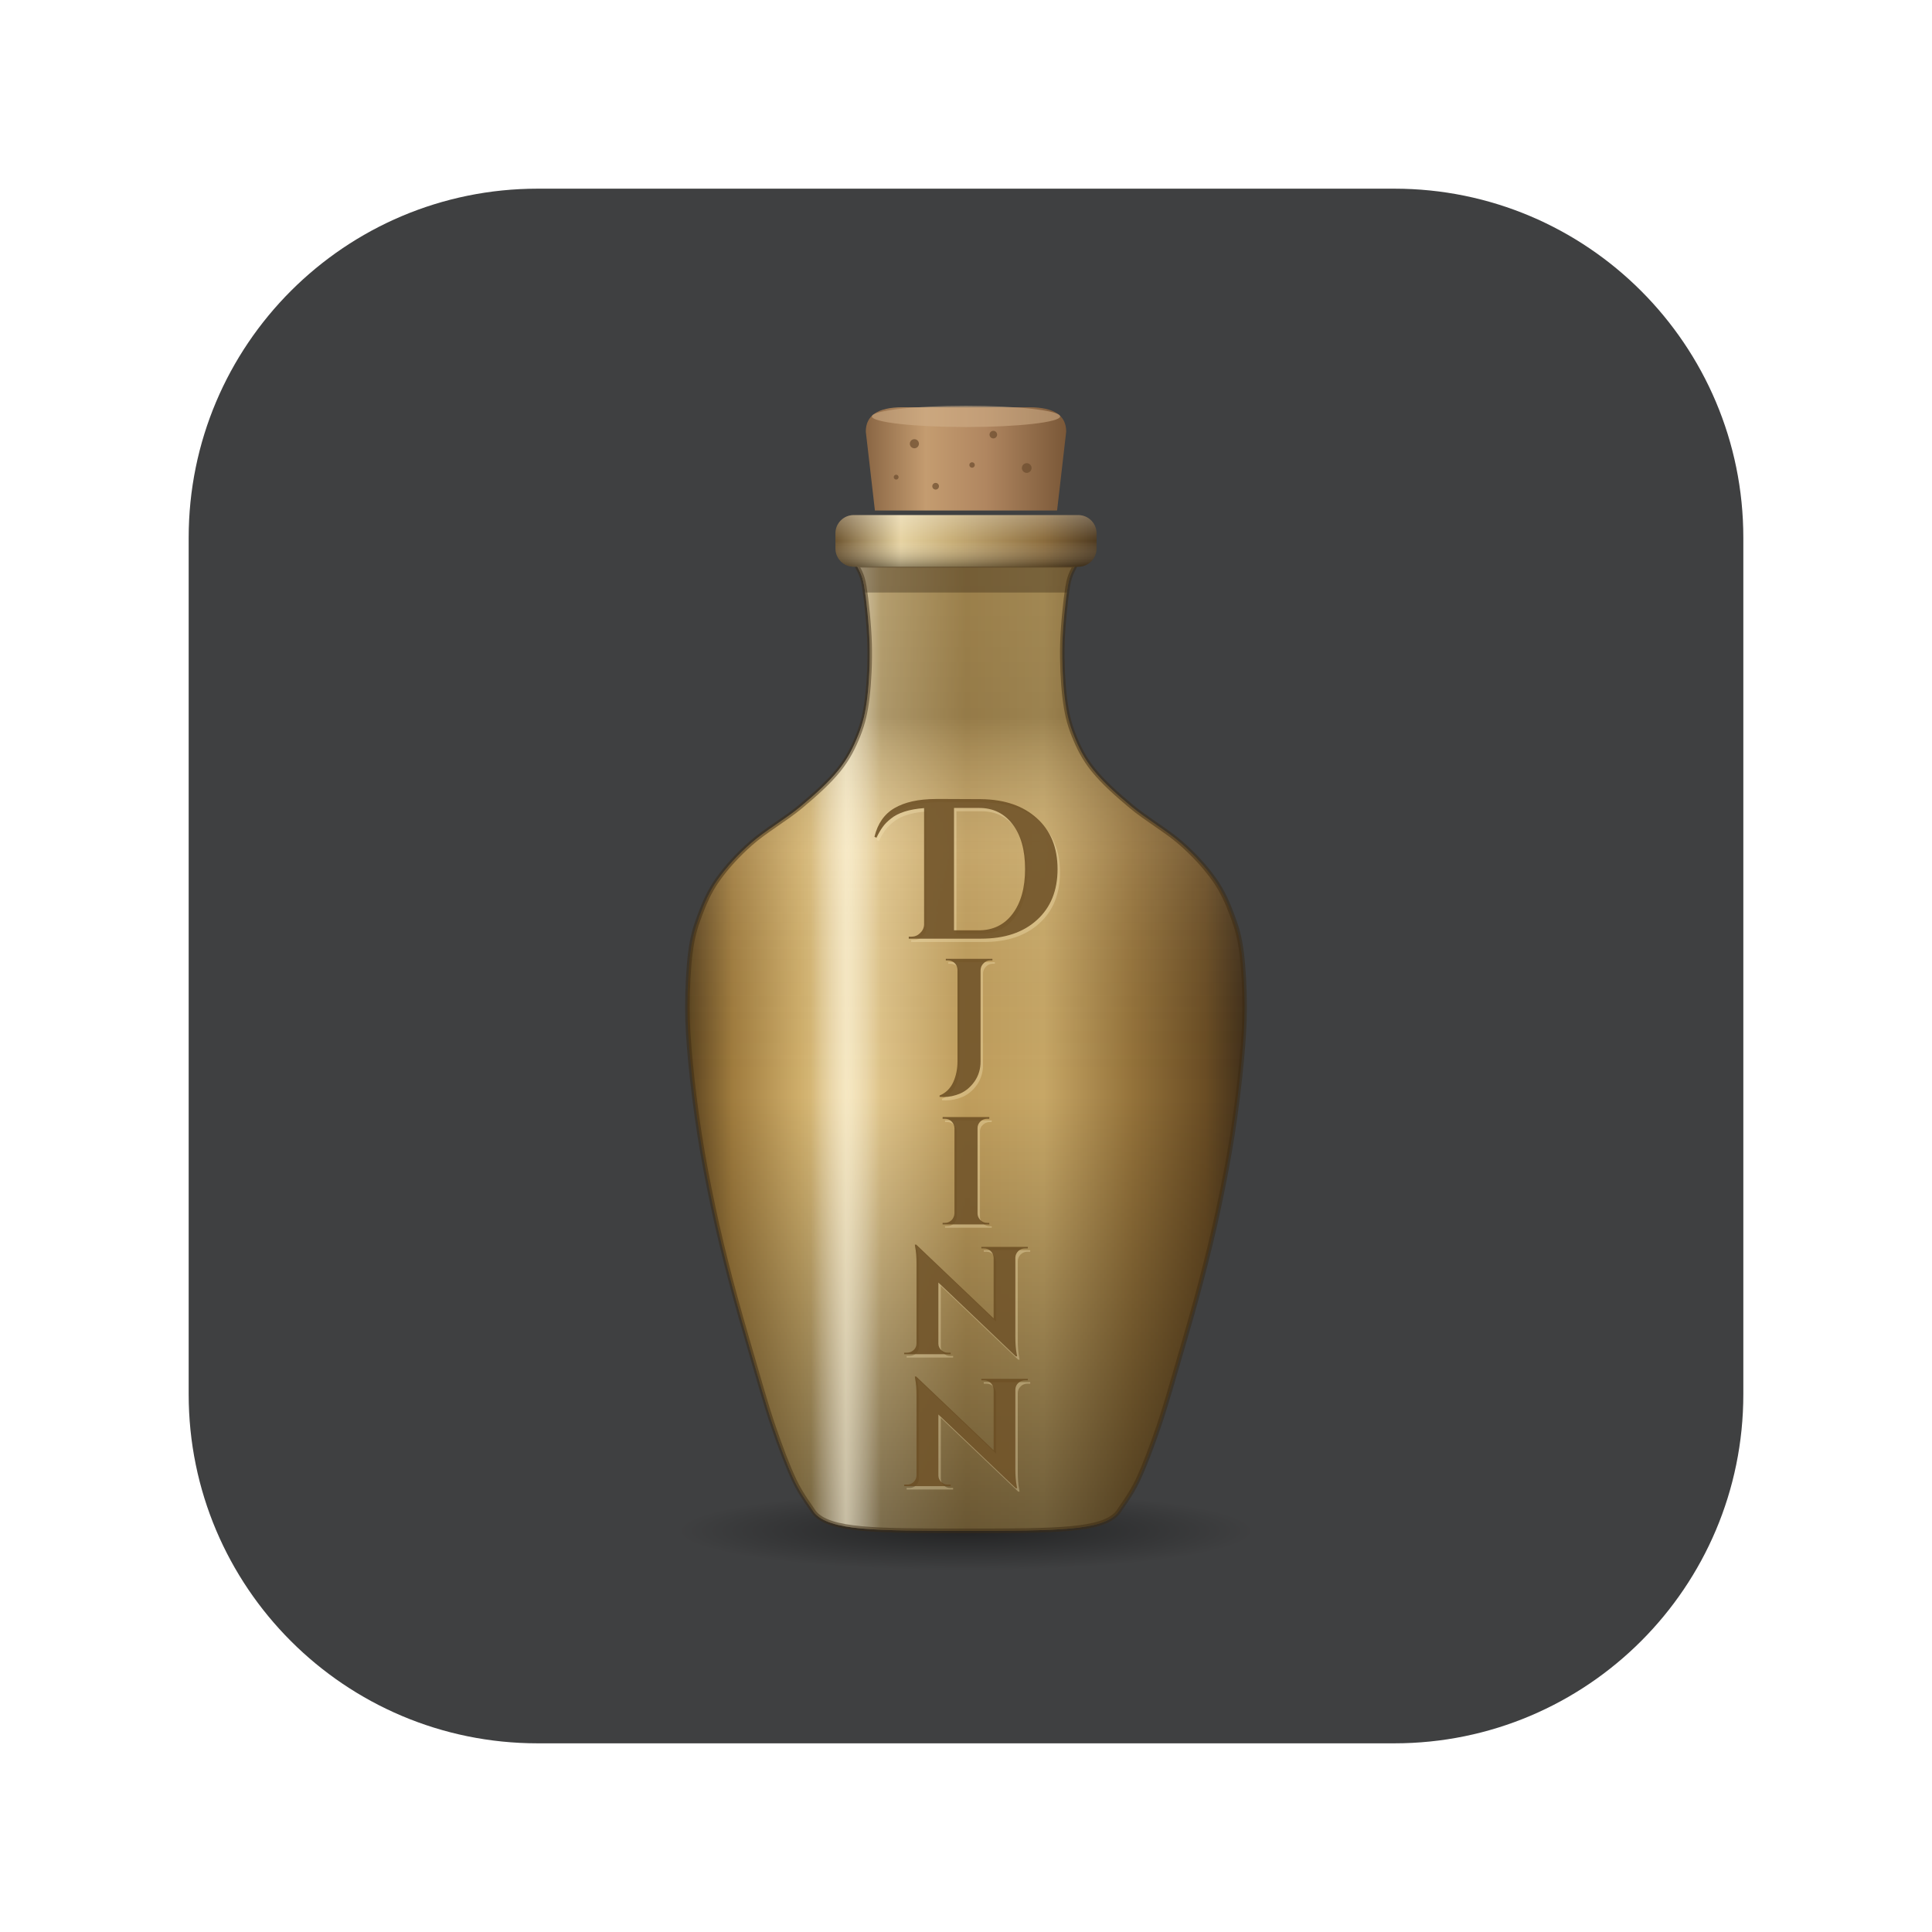
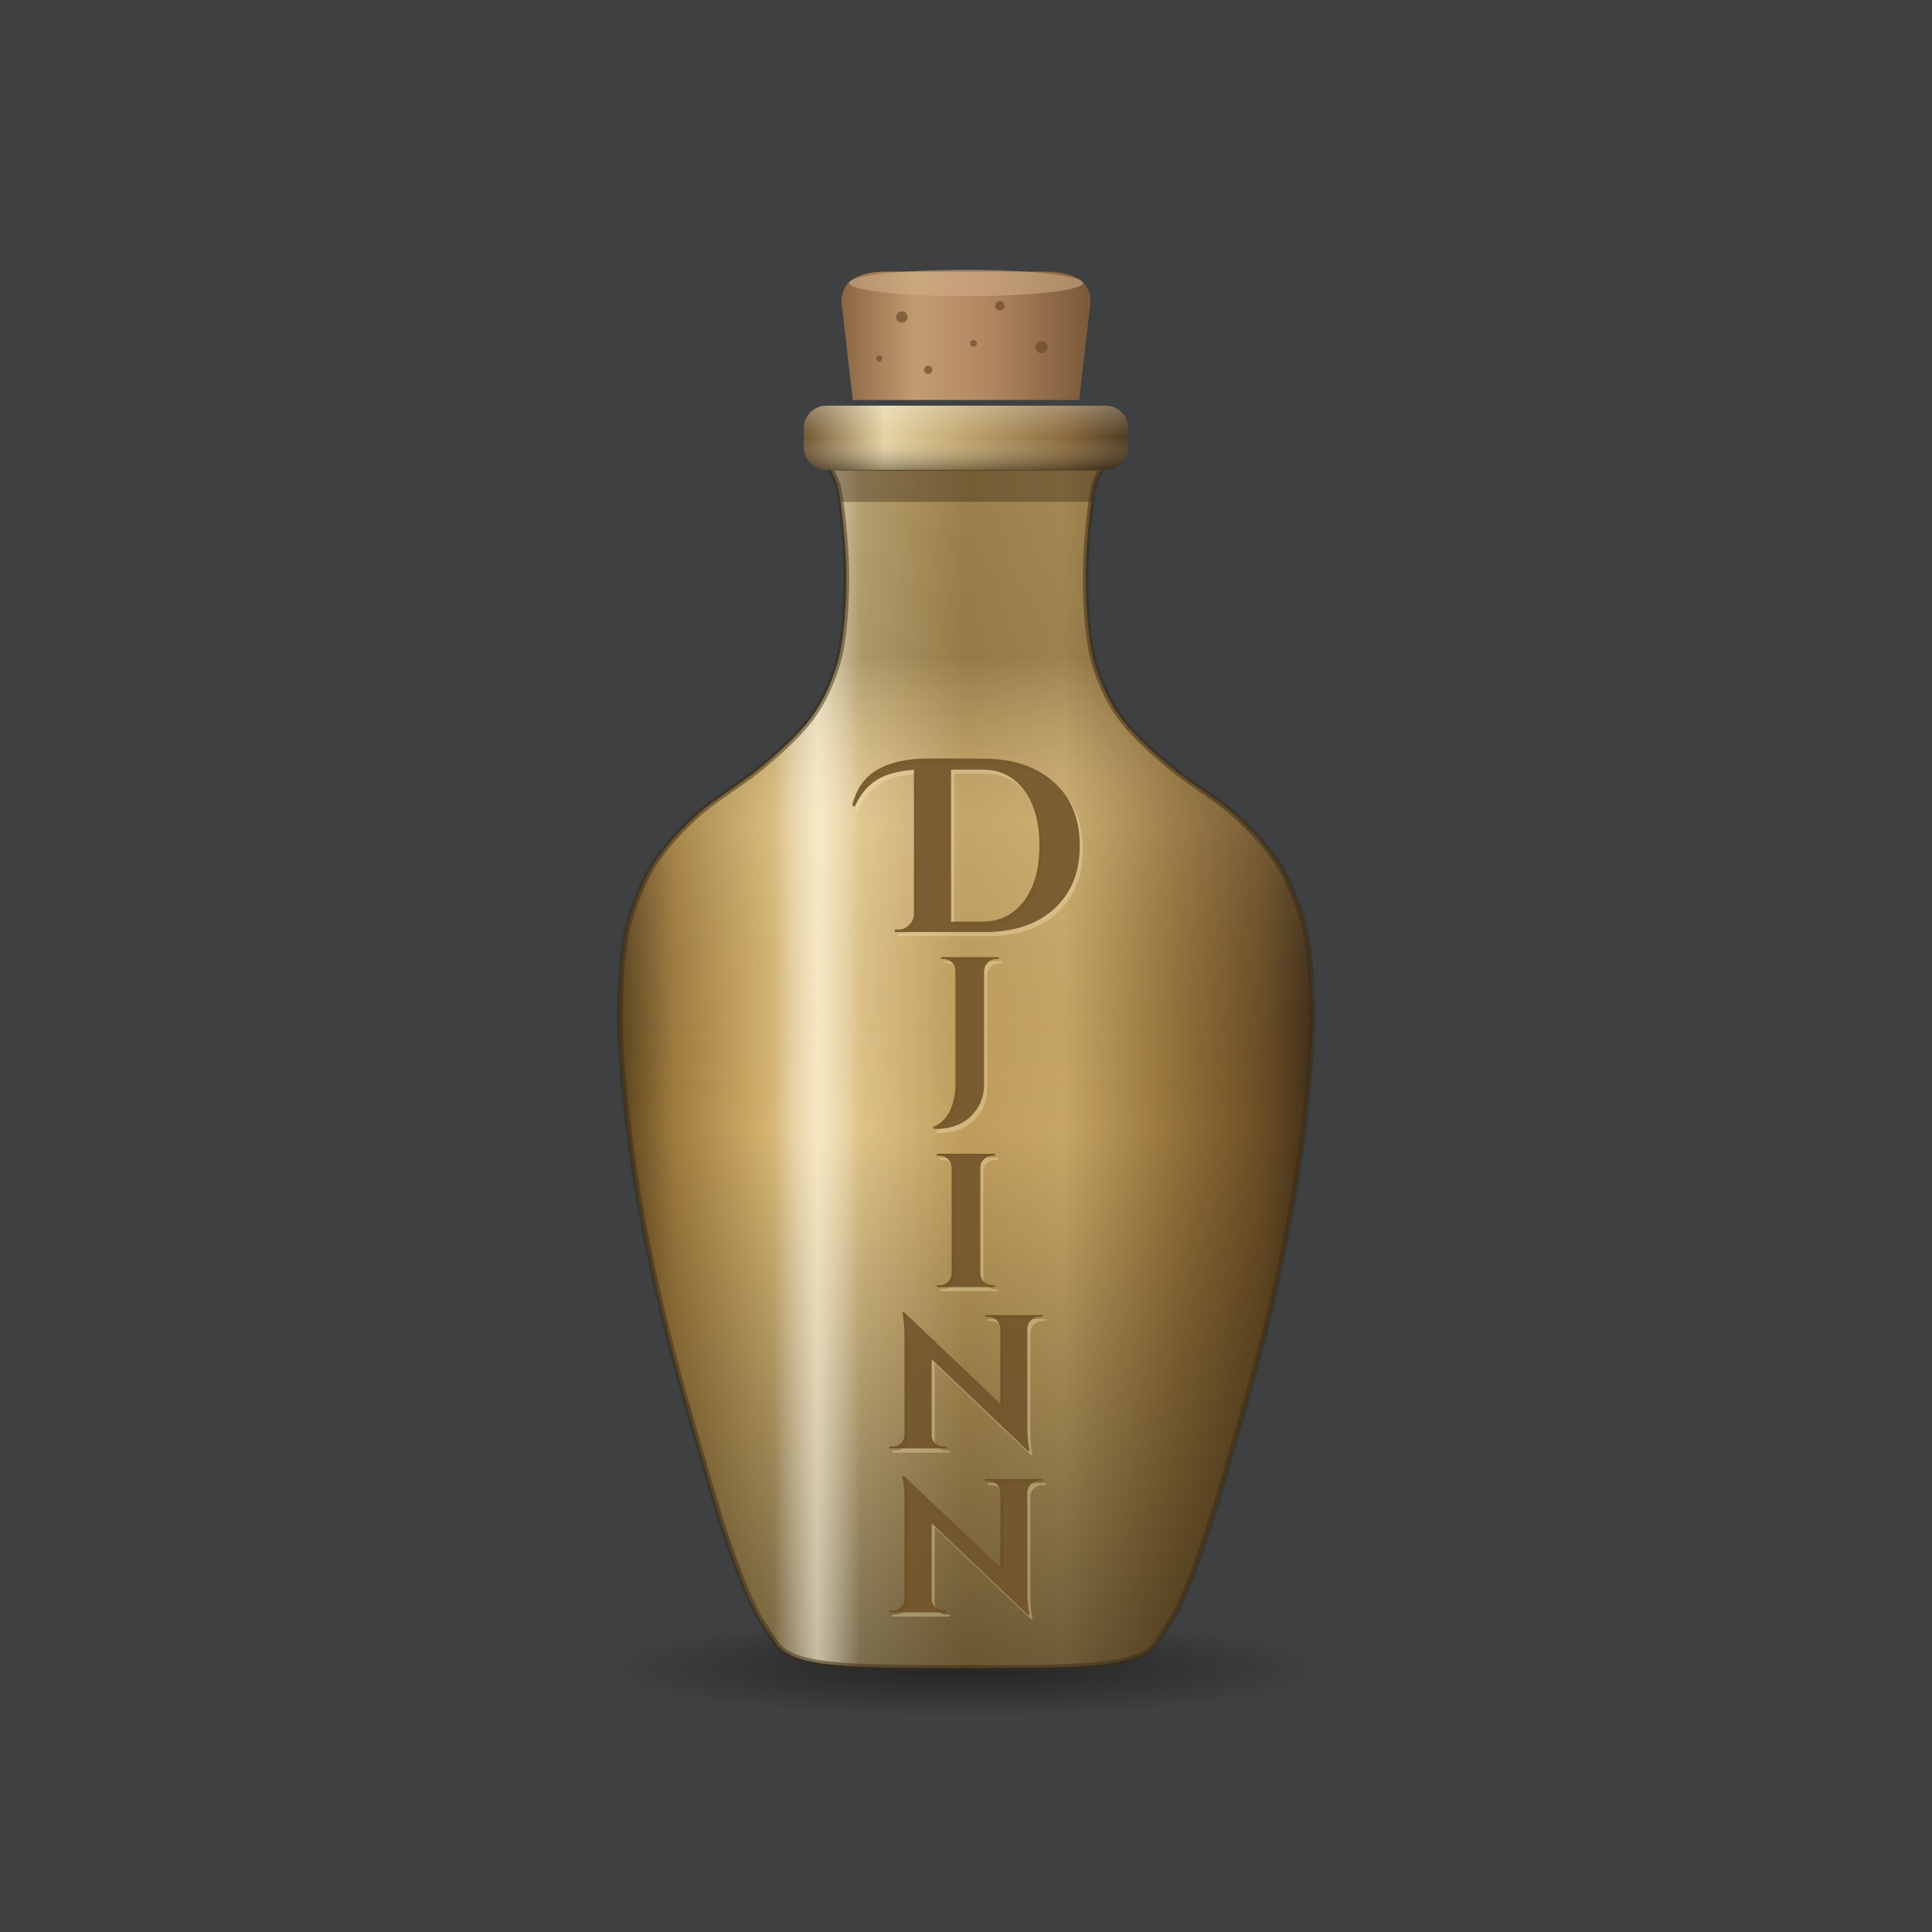
<svg xmlns="http://www.w3.org/2000/svg" viewBox="0 0 1024 1024" width="1024" height="1024">
  <defs>
-     <clipPath id="icon-tile">
-       <rect x="100" y="100" width="824" height="824" rx="185" />
+     <linearGradient id="brass" x1="0" y1="0" x2="1" y2="0">
+       <stop offset="0" stop-color="#5a431f" />
+       <stop offset=".08" stop-color="#a07c3e" />
+       <stop offset=".2" stop-color="#cfae6a" />
+       <stop offset=".29" stop-color="#ecd59c" />
+       <stop offset=".36" stop-color="#dcc085" />
+       <stop offset=".5" stop-color="#bf9d5c" />
+       <stop offset=".64" stop-color="#c7a766" />
+       <stop offset=".8" stop-color="#94723a" />
+       <stop offset=".93" stop-color="#6a4d24" />
+       <stop offset="1" stop-color="#42301a" />
+     </linearGradient>
+     <linearGradient id="shade" x1="0" y1="0" x2="0" y2="1">
+       <stop offset="0" stop-color="#000" stop-opacity=".18" />
+       <stop offset=".16" stop-color="#000" stop-opacity=".22" />
+       <stop offset=".3" stop-color="#fff" stop-opacity=".08" />
+       <stop offset=".55" stop-color="#000" stop-opacity="0" />
+       <stop offset="1" stop-color="#000" stop-opacity=".45" />
+     </linearGradient>
+     <linearGradient id="spec" x1="0" y1="0" x2="1" y2="0">
+       <stop offset="0" stop-color="#fff" stop-opacity="0" />
+       <stop offset=".5" stop-color="#fff8e4" stop-opacity=".55" />
+       <stop offset="1" stop-color="#fff" stop-opacity="0" />
+     </linearGradient>
+     <clipPath id="bodyclip">
+       <path d="M584 248 C583.2 250.3 580.4 253.3 579 262 C577.6 270.7 575.8 287.8 575.5 300 C575.2 312.2 575.8 325 577 335 C578.2 345 579.8 352 583 360 C586.2 368 589.7 375.2 596 383 C602.3 390.8 611.4 399 621 407 C630.6 415 644.4 423 653.5 431 C662.6 439 669.8 447 675.5 455 C681.2 463 684.5 471 687.5 479 C690.5 487 692.2 493 693.5 503 C694.8 513 695.5 527 695.5 539 C695.5 551 694.8 561 693.5 575 C692.2 589 690 607 687.5 623 C685 639 681.9 655 678.5 671 C675.1 687 671.2 703 667 719 C662.8 735 658.2 751 653.5 767 C648.8 783 643.8 801 639 815 C634.2 829 629.5 841.5 625 851 C620.5 860.5 614.2 868.5 612 872 C602 884 572 884 512 884 C452 884 422 884 412 872 C409.8 868.5 403.5 860.5 399 851 C394.5 841.5 389.8 829 385 815 C380.2 801 375.2 783 370.5 767 C365.8 751 361.2 735 357 719 C352.8 703 348.9 687 345.5 671 C342.1 655 339 639 336.5 623 C334 607 331.8 589 330.5 575 C329.2 561 328.5 551 328.5 539 C328.5 527 329.2 513 330.5 503 C331.8 493 333.5 487 336.5 479 C339.5 471 342.8 463 348.5 455 C354.2 447 361.4 439 370.5 431 C379.6 423 393.4 415 403 407 C412.6 399 421.7 390.8 428 383 C434.3 375.2 437.8 368 441 360 C444.2 352 445.8 345 447 335 C448.2 325 448.8 312.2 448.5 300 C448.2 287.8 446.4 270.7 445 262 C443.6 253.3 440.8 250.3 440 248 Z" />
    </clipPath>
+     <linearGradient id="ring" x1="0" y1="0" x2="1" y2="0">
+       <stop offset="0" stop-color="#6e5530" />
+       <stop offset=".25" stop-color="#e6d3a2" />
+       <stop offset=".45" stop-color="#c7ad76" />
+       <stop offset=".8" stop-color="#8a6b3c" />
+       <stop offset="1" stop-color="#4e3a20" />
+     </linearGradient>
+     <linearGradient id="ringv" x1="0" y1="0" x2="0" y2="1">
+       <stop offset="0" stop-color="#fff" stop-opacity=".25" />
+       <stop offset=".5" stop-color="#fff" stop-opacity="0" />
+       <stop offset="1" stop-color="#000" stop-opacity=".35" />
+     </linearGradient>
+     <linearGradient id="cork" x1="0" y1="0" x2="1" y2="0">
+       <stop offset="0" stop-color="#8a6644" />
+       <stop offset=".3" stop-color="#c49c70" />
+       <stop offset=".6" stop-color="#b08660" />
+       <stop offset="1" stop-color="#7a5838" />
+     </linearGradient>
+     <radialGradient id="glow" cx=".5" cy=".5" r=".5">
+       <stop offset="0" stop-color="#000" stop-opacity=".45" />
+       <stop offset="1" stop-color="#000" stop-opacity="0" />
+     </radialGradient>
  </defs>
-   <g clip-path="url(#icon-tile)">
-     <svg x="100" y="100" width="824" height="824" viewBox="0 0 1024 1024">
-       <defs>
-         <linearGradient id="brass" x1="0" y1="0" x2="1" y2="0">
-           <stop offset="0" stop-color="#5a431f" />
-           <stop offset=".08" stop-color="#a07c3e" />
-           <stop offset=".2" stop-color="#cfae6a" />
-           <stop offset=".29" stop-color="#ecd59c" />
-           <stop offset=".36" stop-color="#dcc085" />
-           <stop offset=".5" stop-color="#bf9d5c" />
-           <stop offset=".64" stop-color="#c7a766" />
-           <stop offset=".8" stop-color="#94723a" />
-           <stop offset=".93" stop-color="#6a4d24" />
-           <stop offset="1" stop-color="#42301a" />
-         </linearGradient>
-         <linearGradient id="shade" x1="0" y1="0" x2="0" y2="1">
-           <stop offset="0" stop-color="#000" stop-opacity=".18" />
-           <stop offset=".16" stop-color="#000" stop-opacity=".22" />
-           <stop offset=".3" stop-color="#fff" stop-opacity=".08" />
-           <stop offset=".55" stop-color="#000" stop-opacity="0" />
-           <stop offset="1" stop-color="#000" stop-opacity=".45" />
-         </linearGradient>
-         <linearGradient id="spec" x1="0" y1="0" x2="1" y2="0">
-           <stop offset="0" stop-color="#fff" stop-opacity="0" />
-           <stop offset=".5" stop-color="#fff8e4" stop-opacity=".55" />
-           <stop offset="1" stop-color="#fff" stop-opacity="0" />
-         </linearGradient>
-         <clipPath id="bodyclip">
-           <path d="M584 248 C583.2 250.3 580.4 253.3 579 262 C577.6 270.7 575.8 287.8 575.5 300 C575.2 312.2 575.8 325 577 335 C578.2 345 579.8 352 583 360 C586.2 368 589.7 375.2 596 383 C602.3 390.8 611.4 399 621 407 C630.6 415 644.4 423 653.5 431 C662.6 439 669.8 447 675.5 455 C681.2 463 684.5 471 687.5 479 C690.5 487 692.2 493 693.5 503 C694.8 513 695.5 527 695.5 539 C695.5 551 694.8 561 693.5 575 C692.2 589 690 607 687.5 623 C685 639 681.9 655 678.5 671 C675.1 687 671.2 703 667 719 C662.8 735 658.2 751 653.5 767 C648.8 783 643.8 801 639 815 C634.2 829 629.5 841.5 625 851 C620.5 860.5 614.2 868.5 612 872 C602 884 572 884 512 884 C452 884 422 884 412 872 C409.8 868.5 403.5 860.5 399 851 C394.5 841.5 389.8 829 385 815 C380.2 801 375.2 783 370.5 767 C365.8 751 361.2 735 357 719 C352.8 703 348.9 687 345.5 671 C342.1 655 339 639 336.5 623 C334 607 331.8 589 330.5 575 C329.2 561 328.5 551 328.5 539 C328.5 527 329.2 513 330.5 503 C331.8 493 333.5 487 336.5 479 C339.5 471 342.8 463 348.5 455 C354.2 447 361.4 439 370.5 431 C379.6 423 393.4 415 403 407 C412.6 399 421.7 390.8 428 383 C434.3 375.2 437.8 368 441 360 C444.2 352 445.8 345 447 335 C448.2 325 448.8 312.2 448.5 300 C448.2 287.8 446.4 270.7 445 262 C443.6 253.3 440.8 250.3 440 248 Z" />
-         </clipPath>
-         <linearGradient id="ring" x1="0" y1="0" x2="1" y2="0">
-           <stop offset="0" stop-color="#6e5530" />
-           <stop offset=".25" stop-color="#e6d3a2" />
-           <stop offset=".45" stop-color="#c7ad76" />
-           <stop offset=".8" stop-color="#8a6b3c" />
-           <stop offset="1" stop-color="#4e3a20" />
-         </linearGradient>
-         <linearGradient id="ringv" x1="0" y1="0" x2="0" y2="1">
-           <stop offset="0" stop-color="#fff" stop-opacity=".25" />
-           <stop offset=".5" stop-color="#fff" stop-opacity="0" />
-           <stop offset="1" stop-color="#000" stop-opacity=".35" />
-         </linearGradient>
-         <linearGradient id="cork" x1="0" y1="0" x2="1" y2="0">
-           <stop offset="0" stop-color="#8a6644" />
-           <stop offset=".3" stop-color="#c49c70" />
-           <stop offset=".6" stop-color="#b08660" />
-           <stop offset="1" stop-color="#7a5838" />
-         </linearGradient>
-         <radialGradient id="glow" cx=".5" cy=".5" r=".5">
-           <stop offset="0" stop-color="#000" stop-opacity=".45" />
-           <stop offset="1" stop-color="#000" stop-opacity="0" />
-         </radialGradient>
-       </defs>
-       <rect width="1024" height="1024" fill="#3f4041" />
-       <ellipse cx="512" cy="884" rx="190" ry="26" fill="url(#glow)" />
-       <path d="M584 248 C583.2 250.3 580.4 253.3 579 262 C577.6 270.7 575.8 287.8 575.5 300 C575.2 312.2 575.8 325 577 335 C578.2 345 579.8 352 583 360 C586.2 368 589.7 375.2 596 383 C602.3 390.8 611.4 399 621 407 C630.6 415 644.4 423 653.5 431 C662.6 439 669.8 447 675.5 455 C681.2 463 684.5 471 687.5 479 C690.5 487 692.2 493 693.5 503 C694.8 513 695.5 527 695.5 539 C695.5 551 694.8 561 693.5 575 C692.2 589 690 607 687.5 623 C685 639 681.9 655 678.5 671 C675.1 687 671.2 703 667 719 C662.8 735 658.2 751 653.5 767 C648.8 783 643.8 801 639 815 C634.2 829 629.5 841.5 625 851 C620.5 860.5 614.2 868.5 612 872 C602 884 572 884 512 884 C452 884 422 884 412 872 C409.8 868.5 403.5 860.5 399 851 C394.5 841.5 389.8 829 385 815 C380.2 801 375.2 783 370.5 767 C365.8 751 361.2 735 357 719 C352.8 703 348.9 687 345.5 671 C342.1 655 339 639 336.5 623 C334 607 331.8 589 330.5 575 C329.2 561 328.5 551 328.5 539 C328.5 527 329.2 513 330.5 503 C331.8 493 333.5 487 336.5 479 C339.5 471 342.8 463 348.5 455 C354.2 447 361.4 439 370.5 431 C379.6 423 393.4 415 403 407 C412.6 399 421.7 390.8 428 383 C434.3 375.2 437.8 368 441 360 C444.2 352 445.8 345 447 335 C448.2 325 448.8 312.2 448.5 300 C448.2 287.8 446.4 270.7 445 262 C443.6 253.3 440.8 250.3 440 248 Z" fill="url(#brass)" />
-       <path d="M584 248 C583.2 250.3 580.4 253.3 579 262 C577.6 270.7 575.8 287.8 575.5 300 C575.2 312.2 575.8 325 577 335 C578.2 345 579.8 352 583 360 C586.2 368 589.7 375.2 596 383 C602.3 390.8 611.4 399 621 407 C630.6 415 644.4 423 653.5 431 C662.6 439 669.8 447 675.5 455 C681.2 463 684.5 471 687.5 479 C690.5 487 692.2 493 693.5 503 C694.8 513 695.5 527 695.5 539 C695.5 551 694.8 561 693.5 575 C692.2 589 690 607 687.5 623 C685 639 681.9 655 678.5 671 C675.1 687 671.2 703 667 719 C662.8 735 658.2 751 653.5 767 C648.8 783 643.8 801 639 815 C634.2 829 629.5 841.5 625 851 C620.5 860.5 614.2 868.5 612 872 C602 884 572 884 512 884 C452 884 422 884 412 872 C409.8 868.5 403.5 860.5 399 851 C394.5 841.5 389.8 829 385 815 C380.2 801 375.2 783 370.5 767 C365.8 751 361.2 735 357 719 C352.8 703 348.9 687 345.5 671 C342.1 655 339 639 336.5 623 C334 607 331.8 589 330.5 575 C329.2 561 328.5 551 328.5 539 C328.5 527 329.2 513 330.5 503 C331.8 493 333.5 487 336.5 479 C339.5 471 342.8 463 348.5 455 C354.2 447 361.4 439 370.5 431 C379.6 423 393.4 415 403 407 C412.6 399 421.7 390.8 428 383 C434.3 375.2 437.8 368 441 360 C444.2 352 445.8 345 447 335 C448.2 325 448.8 312.2 448.5 300 C448.2 287.8 446.4 270.7 445 262 C443.6 253.3 440.8 250.3 440 248 Z" fill="url(#shade)" />
-       <g clip-path="url(#bodyclip)">
-         <rect x="410" y="240" width="46" height="660" fill="url(#spec)" />
-         <rect x="426" y="248" width="172" height="18" fill="#2a1d0e" opacity=".35" />
-       </g>
-       <path d="M584 248 C583.2 250.3 580.4 253.3 579 262 C577.6 270.7 575.8 287.8 575.5 300 C575.2 312.2 575.8 325 577 335 C578.2 345 579.8 352 583 360 C586.2 368 589.7 375.2 596 383 C602.3 390.8 611.4 399 621 407 C630.6 415 644.4 423 653.5 431 C662.6 439 669.8 447 675.5 455 C681.2 463 684.5 471 687.5 479 C690.5 487 692.2 493 693.5 503 C694.8 513 695.5 527 695.5 539 C695.5 551 694.8 561 693.5 575 C692.2 589 690 607 687.5 623 C685 639 681.9 655 678.5 671 C675.1 687 671.2 703 667 719 C662.8 735 658.2 751 653.5 767 C648.8 783 643.8 801 639 815 C634.2 829 629.5 841.5 625 851 C620.5 860.5 614.2 868.5 612 872 C602 884 572 884 512 884 C452 884 422 884 412 872 C409.8 868.5 403.5 860.5 399 851 C394.5 841.5 389.8 829 385 815 C380.2 801 375.2 783 370.5 767 C365.8 751 361.2 735 357 719 C352.8 703 348.9 687 345.5 671 C342.1 655 339 639 336.5 623 C334 607 331.8 589 330.5 575 C329.2 561 328.5 551 328.5 539 C328.5 527 329.2 513 330.5 503 C331.8 493 333.5 487 336.5 479 C339.5 471 342.8 463 348.5 455 C354.2 447 361.4 439 370.5 431 C379.6 423 393.4 415 403 407 C412.6 399 421.7 390.8 428 383 C434.3 375.2 437.8 368 441 360 C444.2 352 445.8 345 447 335 C448.2 325 448.8 312.2 448.5 300 C448.2 287.8 446.4 270.7 445 262 C443.6 253.3 440.8 250.3 440 248 Z" fill="none" stroke="#3a2a14" stroke-width="3" opacity=".5" />
-       <g>
-         <path d="M491.9 402Q494.1 402 500.1 402Q506 402 522 402.1Q545.2 402.4 558.7 414.7Q572.3 426.9 572.3 448.2Q572.3 469.4 558.7 481.7Q545.2 494 522 494H474.3V492.7H476Q479.3 492.7 481.7 490.4Q484.2 488.1 484.4 484.8V408Q469.7 409.1 462.6 414.9Q459.1 417.6 457.1 420.5Q455 423.4 453 427.5L451.7 426.9Q454.9 413.8 464.9 408Q475 402.1 491.9 402ZM520.4 488.5Q534.5 488.5 542.7 477.6Q550.9 466.7 550.9 448.1Q550.9 429.4 542.7 418.7Q534.5 407.9 520.7 407.9Q520.5 407.9 520.4 407.9H504.1V488.5H520.4Q520.4 488.5 520.4 488.5ZM528.1 508.3Q525.4 508.3 523.6 510.2Q521.7 512 521.6 514.7V575Q521.6 582.1 517.8 587.8Q513.9 593.4 508.4 595.9Q502.8 598.3 497.3 598.3Q495.9 598.3 494.6 598.2V597.3Q500.7 594.8 503.6 588.5Q506.4 582.3 506.4 574.7V514.7Q506.3 510.9 503.2 509.1Q501.7 508.3 500 508.3H498.7V507.3H529.4V508.3ZM498 681.2Q500.6 681.2 502.5 679.4Q504.3 677.5 504.4 674.9V618.8Q504.3 616.2 502.5 614.4Q500.6 612.6 498 612.6H496.6V611.5H527.4L527.3 612.6H526Q523.4 612.6 521.5 614.4Q519.6 616.2 519.6 618.8V674.9Q519.6 677.5 521.5 679.4Q523.4 681.2 526 681.2H527.3L527.4 682.2H496.6V681.2ZM550.8 698Q548.3 698 546.4 699.8Q544.6 701.6 544.5 704.1V756.2Q544.5 763 545.4 767.6L545.7 769.1H544.8L493.8 720.5V760.6Q493.8 763.2 495.6 764.9Q497.5 766.7 500 766.7H501.9V767.7H471.3V766.7H473.1Q475.7 766.7 477.6 764.9Q479.4 763.2 479.4 760.5V708.1Q479.4 701.5 478.5 697L478.3 695.5H479.2L530.2 744.1V704.2Q530.1 701.6 528.3 699.8Q526.4 698 523.9 698H522.1V697H552.7V698ZM550.8 784.9Q548.3 784.9 546.4 786.7Q544.6 788.4 544.5 791V843.1Q544.5 849.8 545.4 854.5L545.7 856H544.8L493.8 807.4V847.5Q493.8 850 495.6 851.8Q497.5 853.6 500 853.6H501.9V854.6H471.3V853.6H473.1Q475.7 853.6 477.6 851.8Q479.4 850 479.4 847.4V795Q479.4 788.3 478.5 783.9L478.3 782.4H479.2L530.2 831V791.1Q530.1 788.4 528.3 786.7Q526.4 784.9 523.9 784.9H522.1V783.9H552.7V784.9Z" fill="#f6e6b8" opacity=".35" transform="translate(1.6 2.2)" />
-         <path d="M491.9 402Q494.1 402 500.1 402Q506 402 522 402.1Q545.2 402.4 558.7 414.7Q572.3 426.9 572.3 448.2Q572.3 469.4 558.7 481.7Q545.2 494 522 494H474.3V492.7H476Q479.3 492.7 481.7 490.4Q484.2 488.1 484.4 484.8V408Q469.7 409.1 462.6 414.9Q459.1 417.6 457.1 420.5Q455 423.4 453 427.5L451.7 426.9Q454.9 413.8 464.9 408Q475 402.1 491.9 402ZM520.4 488.5Q534.5 488.5 542.7 477.6Q550.9 466.7 550.9 448.1Q550.9 429.4 542.7 418.7Q534.5 407.9 520.7 407.9Q520.5 407.9 520.4 407.9H504.1V488.5H520.4Q520.4 488.5 520.4 488.5ZM528.1 508.3Q525.4 508.3 523.6 510.2Q521.7 512 521.6 514.7V575Q521.6 582.1 517.8 587.8Q513.9 593.4 508.4 595.9Q502.8 598.3 497.3 598.3Q495.9 598.3 494.6 598.2V597.3Q500.7 594.8 503.6 588.5Q506.4 582.3 506.4 574.7V514.7Q506.3 510.9 503.2 509.1Q501.7 508.3 500 508.3H498.7V507.3H529.4V508.3ZM498 681.2Q500.6 681.2 502.5 679.4Q504.3 677.5 504.4 674.9V618.8Q504.3 616.2 502.5 614.4Q500.6 612.6 498 612.6H496.6V611.5H527.4L527.3 612.6H526Q523.4 612.6 521.5 614.4Q519.6 616.2 519.6 618.8V674.9Q519.6 677.5 521.5 679.4Q523.4 681.2 526 681.2H527.3L527.4 682.2H496.6V681.2ZM550.8 698Q548.3 698 546.4 699.8Q544.6 701.6 544.5 704.1V756.2Q544.5 763 545.4 767.6L545.7 769.1H544.8L493.8 720.5V760.6Q493.8 763.2 495.6 764.9Q497.5 766.7 500 766.7H501.9V767.7H471.3V766.7H473.1Q475.7 766.7 477.6 764.9Q479.4 763.2 479.4 760.5V708.1Q479.4 701.5 478.5 697L478.3 695.5H479.2L530.2 744.1V704.2Q530.1 701.6 528.3 699.8Q526.4 698 523.9 698H522.1V697H552.7V698ZM550.8 784.9Q548.3 784.9 546.4 786.7Q544.6 788.4 544.5 791V843.1Q544.5 849.8 545.4 854.5L545.7 856H544.8L493.8 807.4V847.5Q493.8 850 495.6 851.8Q497.5 853.6 500 853.6H501.9V854.6H471.3V853.6H473.1Q475.7 853.6 477.6 851.8Q479.4 850 479.4 847.4V795Q479.4 788.3 478.5 783.9L478.3 782.4H479.2L530.2 831V791.1Q530.1 788.4 528.3 786.7Q526.4 784.9 523.9 784.9H522.1V783.9H552.7V784.9Z" fill="#6a4c22" opacity=".85" />
-       </g>
-       <path d="M452 212 L446 160 Q446 144 470 144 L554 144 Q578 144 578 160 L572 212 Z" fill="url(#cork)" />
-       <ellipse cx="512" cy="150" rx="62" ry="7" fill="#d2b08a" opacity=".55" />
-       <g fill="#6b4c2e" opacity=".7">
-         <circle cx="478" cy="168" r="3" />
-         <circle cx="530" cy="162" r="2.5" />
-         <circle cx="552" cy="184" r="3.2" />
-         <circle cx="492" cy="196" r="2.2" />
-         <circle cx="516" cy="182" r="1.8" />
-         <circle cx="466" cy="190" r="1.6" />
-       </g>
-       <rect x="426" y="215" width="172" height="34" rx="12" fill="url(#ring)" />
-       <rect x="426" y="215" width="172" height="34" rx="12" fill="url(#ringv)" />
-     </svg>
+   <rect width="1024" height="1024" fill="#3f4041" />
+   <ellipse cx="512" cy="884" rx="190" ry="26" fill="url(#glow)" />
+   <path d="M584 248 C583.2 250.3 580.4 253.3 579 262 C577.6 270.7 575.8 287.8 575.5 300 C575.2 312.2 575.8 325 577 335 C578.2 345 579.8 352 583 360 C586.2 368 589.7 375.2 596 383 C602.3 390.8 611.4 399 621 407 C630.6 415 644.4 423 653.5 431 C662.6 439 669.8 447 675.5 455 C681.2 463 684.5 471 687.5 479 C690.5 487 692.2 493 693.5 503 C694.8 513 695.5 527 695.5 539 C695.5 551 694.8 561 693.5 575 C692.2 589 690 607 687.5 623 C685 639 681.9 655 678.5 671 C675.1 687 671.2 703 667 719 C662.8 735 658.2 751 653.5 767 C648.8 783 643.8 801 639 815 C634.2 829 629.5 841.5 625 851 C620.5 860.5 614.2 868.5 612 872 C602 884 572 884 512 884 C452 884 422 884 412 872 C409.8 868.5 403.5 860.5 399 851 C394.5 841.5 389.8 829 385 815 C380.2 801 375.2 783 370.5 767 C365.8 751 361.2 735 357 719 C352.8 703 348.9 687 345.5 671 C342.1 655 339 639 336.5 623 C334 607 331.8 589 330.5 575 C329.2 561 328.5 551 328.5 539 C328.5 527 329.2 513 330.5 503 C331.8 493 333.5 487 336.5 479 C339.5 471 342.8 463 348.5 455 C354.2 447 361.4 439 370.5 431 C379.6 423 393.4 415 403 407 C412.6 399 421.7 390.8 428 383 C434.3 375.2 437.8 368 441 360 C444.2 352 445.8 345 447 335 C448.2 325 448.8 312.2 448.5 300 C448.2 287.8 446.4 270.7 445 262 C443.6 253.3 440.8 250.3 440 248 Z" fill="url(#brass)" />
+   <path d="M584 248 C583.2 250.3 580.4 253.3 579 262 C577.6 270.7 575.8 287.8 575.5 300 C575.2 312.2 575.8 325 577 335 C578.2 345 579.8 352 583 360 C586.2 368 589.7 375.2 596 383 C602.3 390.8 611.4 399 621 407 C630.6 415 644.4 423 653.5 431 C662.6 439 669.8 447 675.5 455 C681.2 463 684.5 471 687.5 479 C690.5 487 692.2 493 693.5 503 C694.8 513 695.5 527 695.5 539 C695.5 551 694.8 561 693.5 575 C692.2 589 690 607 687.5 623 C685 639 681.9 655 678.5 671 C675.1 687 671.2 703 667 719 C662.8 735 658.2 751 653.5 767 C648.8 783 643.8 801 639 815 C634.2 829 629.5 841.5 625 851 C620.5 860.5 614.2 868.5 612 872 C602 884 572 884 512 884 C452 884 422 884 412 872 C409.8 868.5 403.5 860.5 399 851 C394.5 841.5 389.8 829 385 815 C380.2 801 375.2 783 370.5 767 C365.8 751 361.2 735 357 719 C352.8 703 348.9 687 345.5 671 C342.1 655 339 639 336.5 623 C334 607 331.8 589 330.5 575 C329.2 561 328.5 551 328.5 539 C328.5 527 329.2 513 330.5 503 C331.8 493 333.5 487 336.5 479 C339.5 471 342.8 463 348.5 455 C354.2 447 361.4 439 370.5 431 C379.6 423 393.4 415 403 407 C412.6 399 421.7 390.8 428 383 C434.3 375.2 437.8 368 441 360 C444.2 352 445.8 345 447 335 C448.2 325 448.8 312.2 448.5 300 C448.2 287.8 446.4 270.7 445 262 C443.6 253.3 440.8 250.3 440 248 Z" fill="url(#shade)" />
+   <g clip-path="url(#bodyclip)">
+     <rect x="410" y="240" width="46" height="660" fill="url(#spec)" />
+     <rect x="426" y="248" width="172" height="18" fill="#2a1d0e" opacity=".35" />
  </g>
+   <path d="M584 248 C583.2 250.3 580.4 253.3 579 262 C577.6 270.7 575.8 287.8 575.5 300 C575.2 312.2 575.8 325 577 335 C578.2 345 579.8 352 583 360 C586.2 368 589.7 375.2 596 383 C602.3 390.8 611.4 399 621 407 C630.6 415 644.4 423 653.5 431 C662.6 439 669.8 447 675.5 455 C681.2 463 684.5 471 687.5 479 C690.5 487 692.2 493 693.5 503 C694.8 513 695.5 527 695.5 539 C695.5 551 694.8 561 693.5 575 C692.2 589 690 607 687.5 623 C685 639 681.9 655 678.5 671 C675.1 687 671.2 703 667 719 C662.8 735 658.2 751 653.5 767 C648.8 783 643.8 801 639 815 C634.2 829 629.5 841.5 625 851 C620.5 860.5 614.2 868.5 612 872 C602 884 572 884 512 884 C452 884 422 884 412 872 C409.8 868.5 403.5 860.5 399 851 C394.5 841.5 389.8 829 385 815 C380.2 801 375.2 783 370.5 767 C365.8 751 361.2 735 357 719 C352.8 703 348.9 687 345.5 671 C342.1 655 339 639 336.5 623 C334 607 331.8 589 330.5 575 C329.2 561 328.5 551 328.5 539 C328.5 527 329.2 513 330.5 503 C331.8 493 333.5 487 336.5 479 C339.5 471 342.8 463 348.5 455 C354.2 447 361.4 439 370.5 431 C379.6 423 393.4 415 403 407 C412.6 399 421.7 390.8 428 383 C434.3 375.2 437.8 368 441 360 C444.2 352 445.8 345 447 335 C448.2 325 448.8 312.2 448.5 300 C448.2 287.8 446.4 270.7 445 262 C443.6 253.3 440.8 250.3 440 248 Z" fill="none" stroke="#3a2a14" stroke-width="3" opacity=".5" />
+   <g>
+     <path d="M491.9 402Q494.1 402 500.1 402Q506 402 522 402.1Q545.2 402.4 558.7 414.7Q572.3 426.9 572.3 448.2Q572.3 469.4 558.7 481.7Q545.2 494 522 494H474.3V492.7H476Q479.3 492.7 481.7 490.4Q484.2 488.1 484.4 484.8V408Q469.7 409.1 462.6 414.9Q459.1 417.6 457.1 420.5Q455 423.4 453 427.5L451.7 426.9Q454.9 413.8 464.9 408Q475 402.1 491.9 402ZM520.4 488.5Q534.5 488.5 542.7 477.6Q550.9 466.7 550.9 448.1Q550.9 429.4 542.7 418.7Q534.5 407.9 520.7 407.9Q520.5 407.9 520.4 407.9H504.1V488.5H520.4Q520.4 488.5 520.4 488.5ZM528.1 508.3Q525.4 508.3 523.6 510.2Q521.7 512 521.6 514.7V575Q521.6 582.1 517.8 587.8Q513.9 593.4 508.4 595.9Q502.8 598.3 497.3 598.3Q495.9 598.3 494.6 598.2V597.3Q500.7 594.8 503.6 588.5Q506.4 582.3 506.4 574.7V514.7Q506.3 510.9 503.2 509.1Q501.7 508.3 500 508.3H498.7V507.3H529.4V508.3ZM498 681.2Q500.6 681.2 502.5 679.4Q504.3 677.5 504.4 674.9V618.8Q504.3 616.2 502.5 614.4Q500.6 612.6 498 612.6H496.6V611.5H527.4L527.3 612.6H526Q523.4 612.6 521.5 614.4Q519.6 616.2 519.6 618.8V674.9Q519.6 677.5 521.5 679.4Q523.4 681.2 526 681.2H527.3L527.4 682.2H496.6V681.2ZM550.8 698Q548.3 698 546.4 699.8Q544.6 701.6 544.5 704.1V756.2Q544.5 763 545.4 767.6L545.7 769.1H544.8L493.8 720.5V760.6Q493.8 763.2 495.6 764.9Q497.5 766.7 500 766.7H501.9V767.7H471.3V766.7H473.1Q475.7 766.7 477.6 764.9Q479.4 763.2 479.4 760.5V708.1Q479.4 701.5 478.5 697L478.3 695.5H479.2L530.2 744.1V704.2Q530.1 701.6 528.3 699.8Q526.4 698 523.9 698H522.1V697H552.7V698ZM550.8 784.9Q548.3 784.9 546.4 786.7Q544.6 788.4 544.5 791V843.1Q544.5 849.8 545.4 854.5L545.7 856H544.8L493.8 807.4V847.5Q493.8 850 495.6 851.8Q497.5 853.6 500 853.6H501.9V854.6H471.3V853.6H473.1Q475.7 853.6 477.6 851.8Q479.4 850 479.4 847.4V795Q479.4 788.3 478.5 783.9L478.3 782.4H479.2L530.2 831V791.1Q530.1 788.4 528.3 786.7Q526.4 784.9 523.9 784.9H522.1V783.9H552.7V784.9Z" fill="#f6e6b8" opacity=".35" transform="translate(1.6 2.2)" />
+     <path d="M491.9 402Q494.1 402 500.1 402Q506 402 522 402.1Q545.2 402.4 558.7 414.7Q572.3 426.9 572.3 448.2Q572.3 469.4 558.7 481.7Q545.2 494 522 494H474.3V492.7H476Q479.3 492.7 481.7 490.4Q484.2 488.1 484.4 484.8V408Q469.7 409.1 462.6 414.9Q459.1 417.6 457.1 420.5Q455 423.4 453 427.5L451.7 426.9Q454.9 413.8 464.9 408Q475 402.1 491.9 402ZM520.4 488.5Q534.5 488.5 542.7 477.6Q550.9 466.7 550.9 448.1Q550.9 429.4 542.7 418.7Q534.5 407.9 520.7 407.9Q520.5 407.9 520.4 407.9H504.1V488.5H520.4Q520.4 488.5 520.4 488.5ZM528.1 508.3Q525.4 508.3 523.6 510.2Q521.7 512 521.6 514.7V575Q521.6 582.1 517.8 587.8Q513.9 593.4 508.4 595.9Q502.8 598.3 497.3 598.3Q495.9 598.3 494.6 598.2V597.3Q500.7 594.8 503.6 588.5Q506.4 582.3 506.4 574.7V514.7Q506.3 510.9 503.2 509.1Q501.7 508.3 500 508.3H498.7V507.3H529.4V508.3ZM498 681.2Q500.6 681.2 502.5 679.4Q504.3 677.5 504.4 674.9V618.8Q504.3 616.2 502.5 614.4Q500.6 612.6 498 612.6H496.6V611.5H527.4L527.3 612.6H526Q523.4 612.6 521.5 614.4Q519.6 616.2 519.6 618.8V674.9Q519.6 677.5 521.5 679.4Q523.4 681.2 526 681.2H527.3L527.4 682.2H496.6V681.2ZM550.8 698Q548.3 698 546.4 699.8Q544.6 701.6 544.5 704.1V756.2Q544.5 763 545.4 767.6L545.7 769.1H544.8L493.8 720.5V760.6Q493.8 763.2 495.6 764.9Q497.5 766.7 500 766.7H501.9V767.7H471.3V766.7H473.1Q475.7 766.7 477.6 764.9Q479.4 763.2 479.4 760.5V708.1Q479.4 701.5 478.5 697L478.3 695.5H479.2L530.2 744.1V704.2Q530.1 701.6 528.3 699.8Q526.4 698 523.9 698H522.1V697H552.7V698ZM550.8 784.9Q548.3 784.9 546.4 786.7Q544.6 788.4 544.5 791V843.1Q544.5 849.8 545.4 854.5L545.7 856H544.8L493.8 807.4V847.5Q493.8 850 495.6 851.8Q497.5 853.6 500 853.6H501.9V854.6H471.3V853.6H473.1Q475.7 853.6 477.6 851.8Q479.4 850 479.4 847.4V795Q479.4 788.3 478.5 783.9L478.3 782.4H479.2L530.2 831V791.1Q530.1 788.4 528.3 786.7Q526.4 784.9 523.9 784.9H522.1V783.9H552.7V784.9Z" fill="#6a4c22" opacity=".85" />
+   </g>
+   <path d="M452 212 L446 160 Q446 144 470 144 L554 144 Q578 144 578 160 L572 212 Z" fill="url(#cork)" />
+   <ellipse cx="512" cy="150" rx="62" ry="7" fill="#d2b08a" opacity=".55" />
+   <g fill="#6b4c2e" opacity=".7">
+     <circle cx="478" cy="168" r="3" />
+     <circle cx="530" cy="162" r="2.5" />
+     <circle cx="552" cy="184" r="3.2" />
+     <circle cx="492" cy="196" r="2.2" />
+     <circle cx="516" cy="182" r="1.8" />
+     <circle cx="466" cy="190" r="1.6" />
+   </g>
+   <rect x="426" y="215" width="172" height="34" rx="12" fill="url(#ring)" />
+   <rect x="426" y="215" width="172" height="34" rx="12" fill="url(#ringv)" />
</svg>
